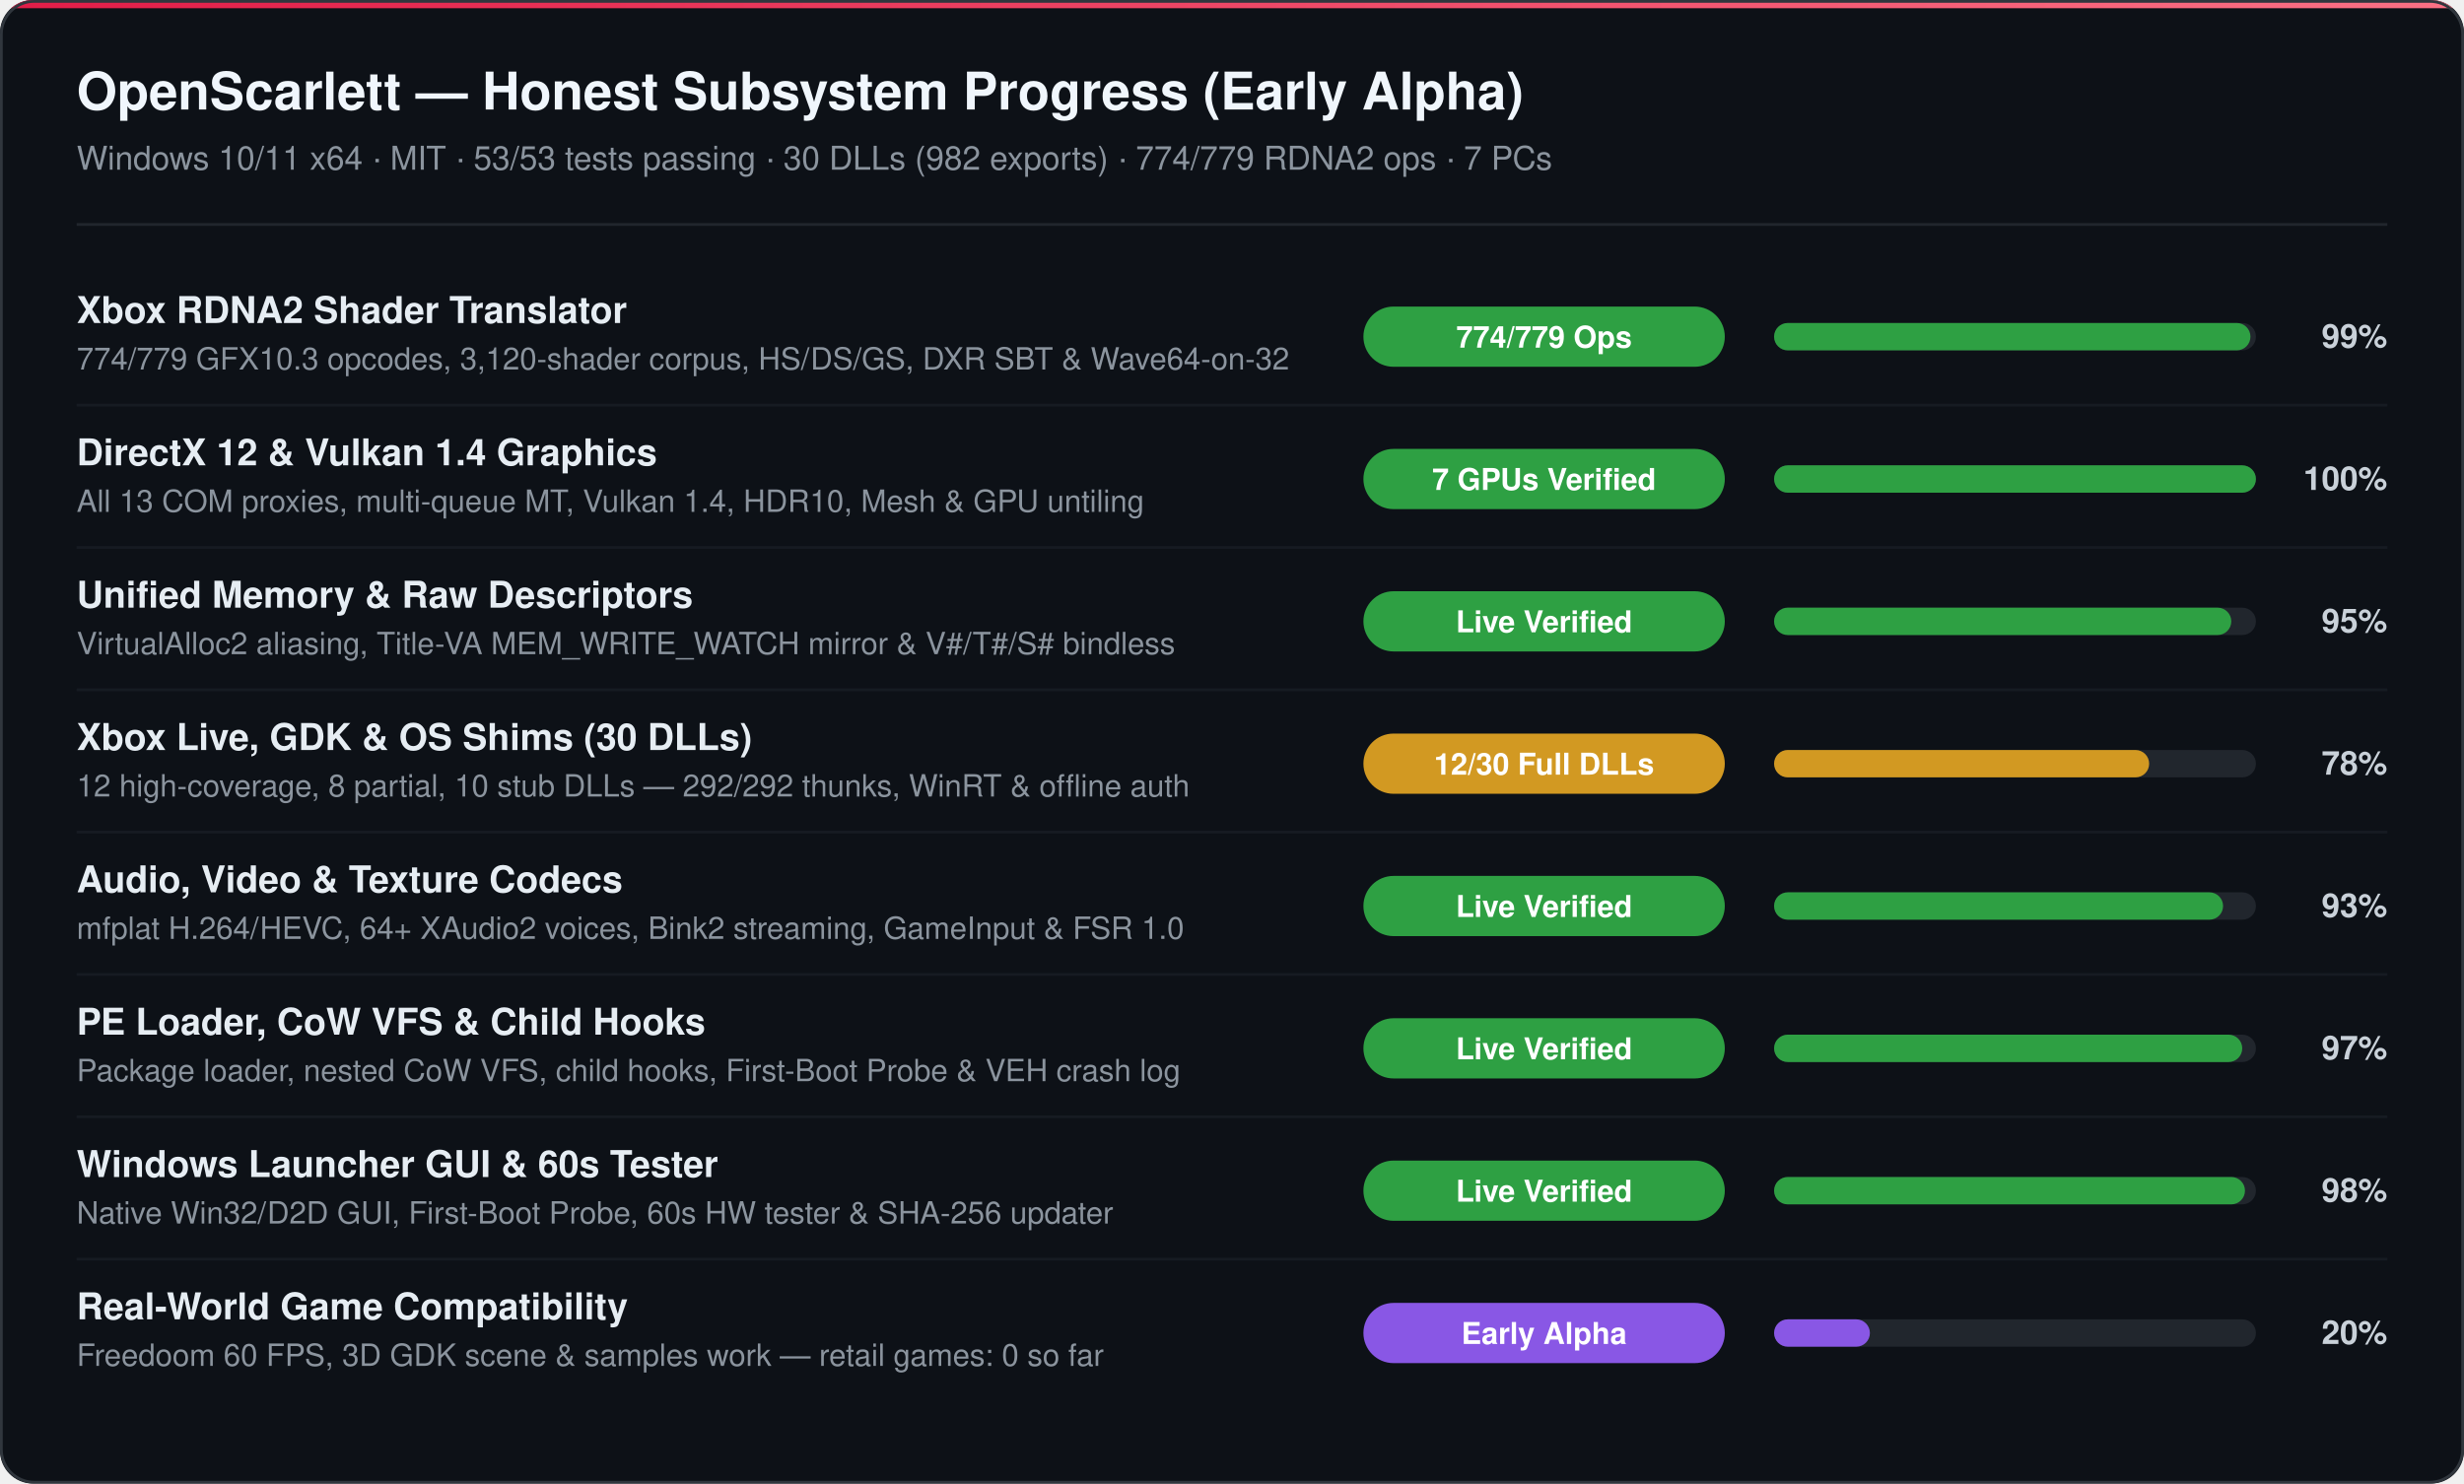
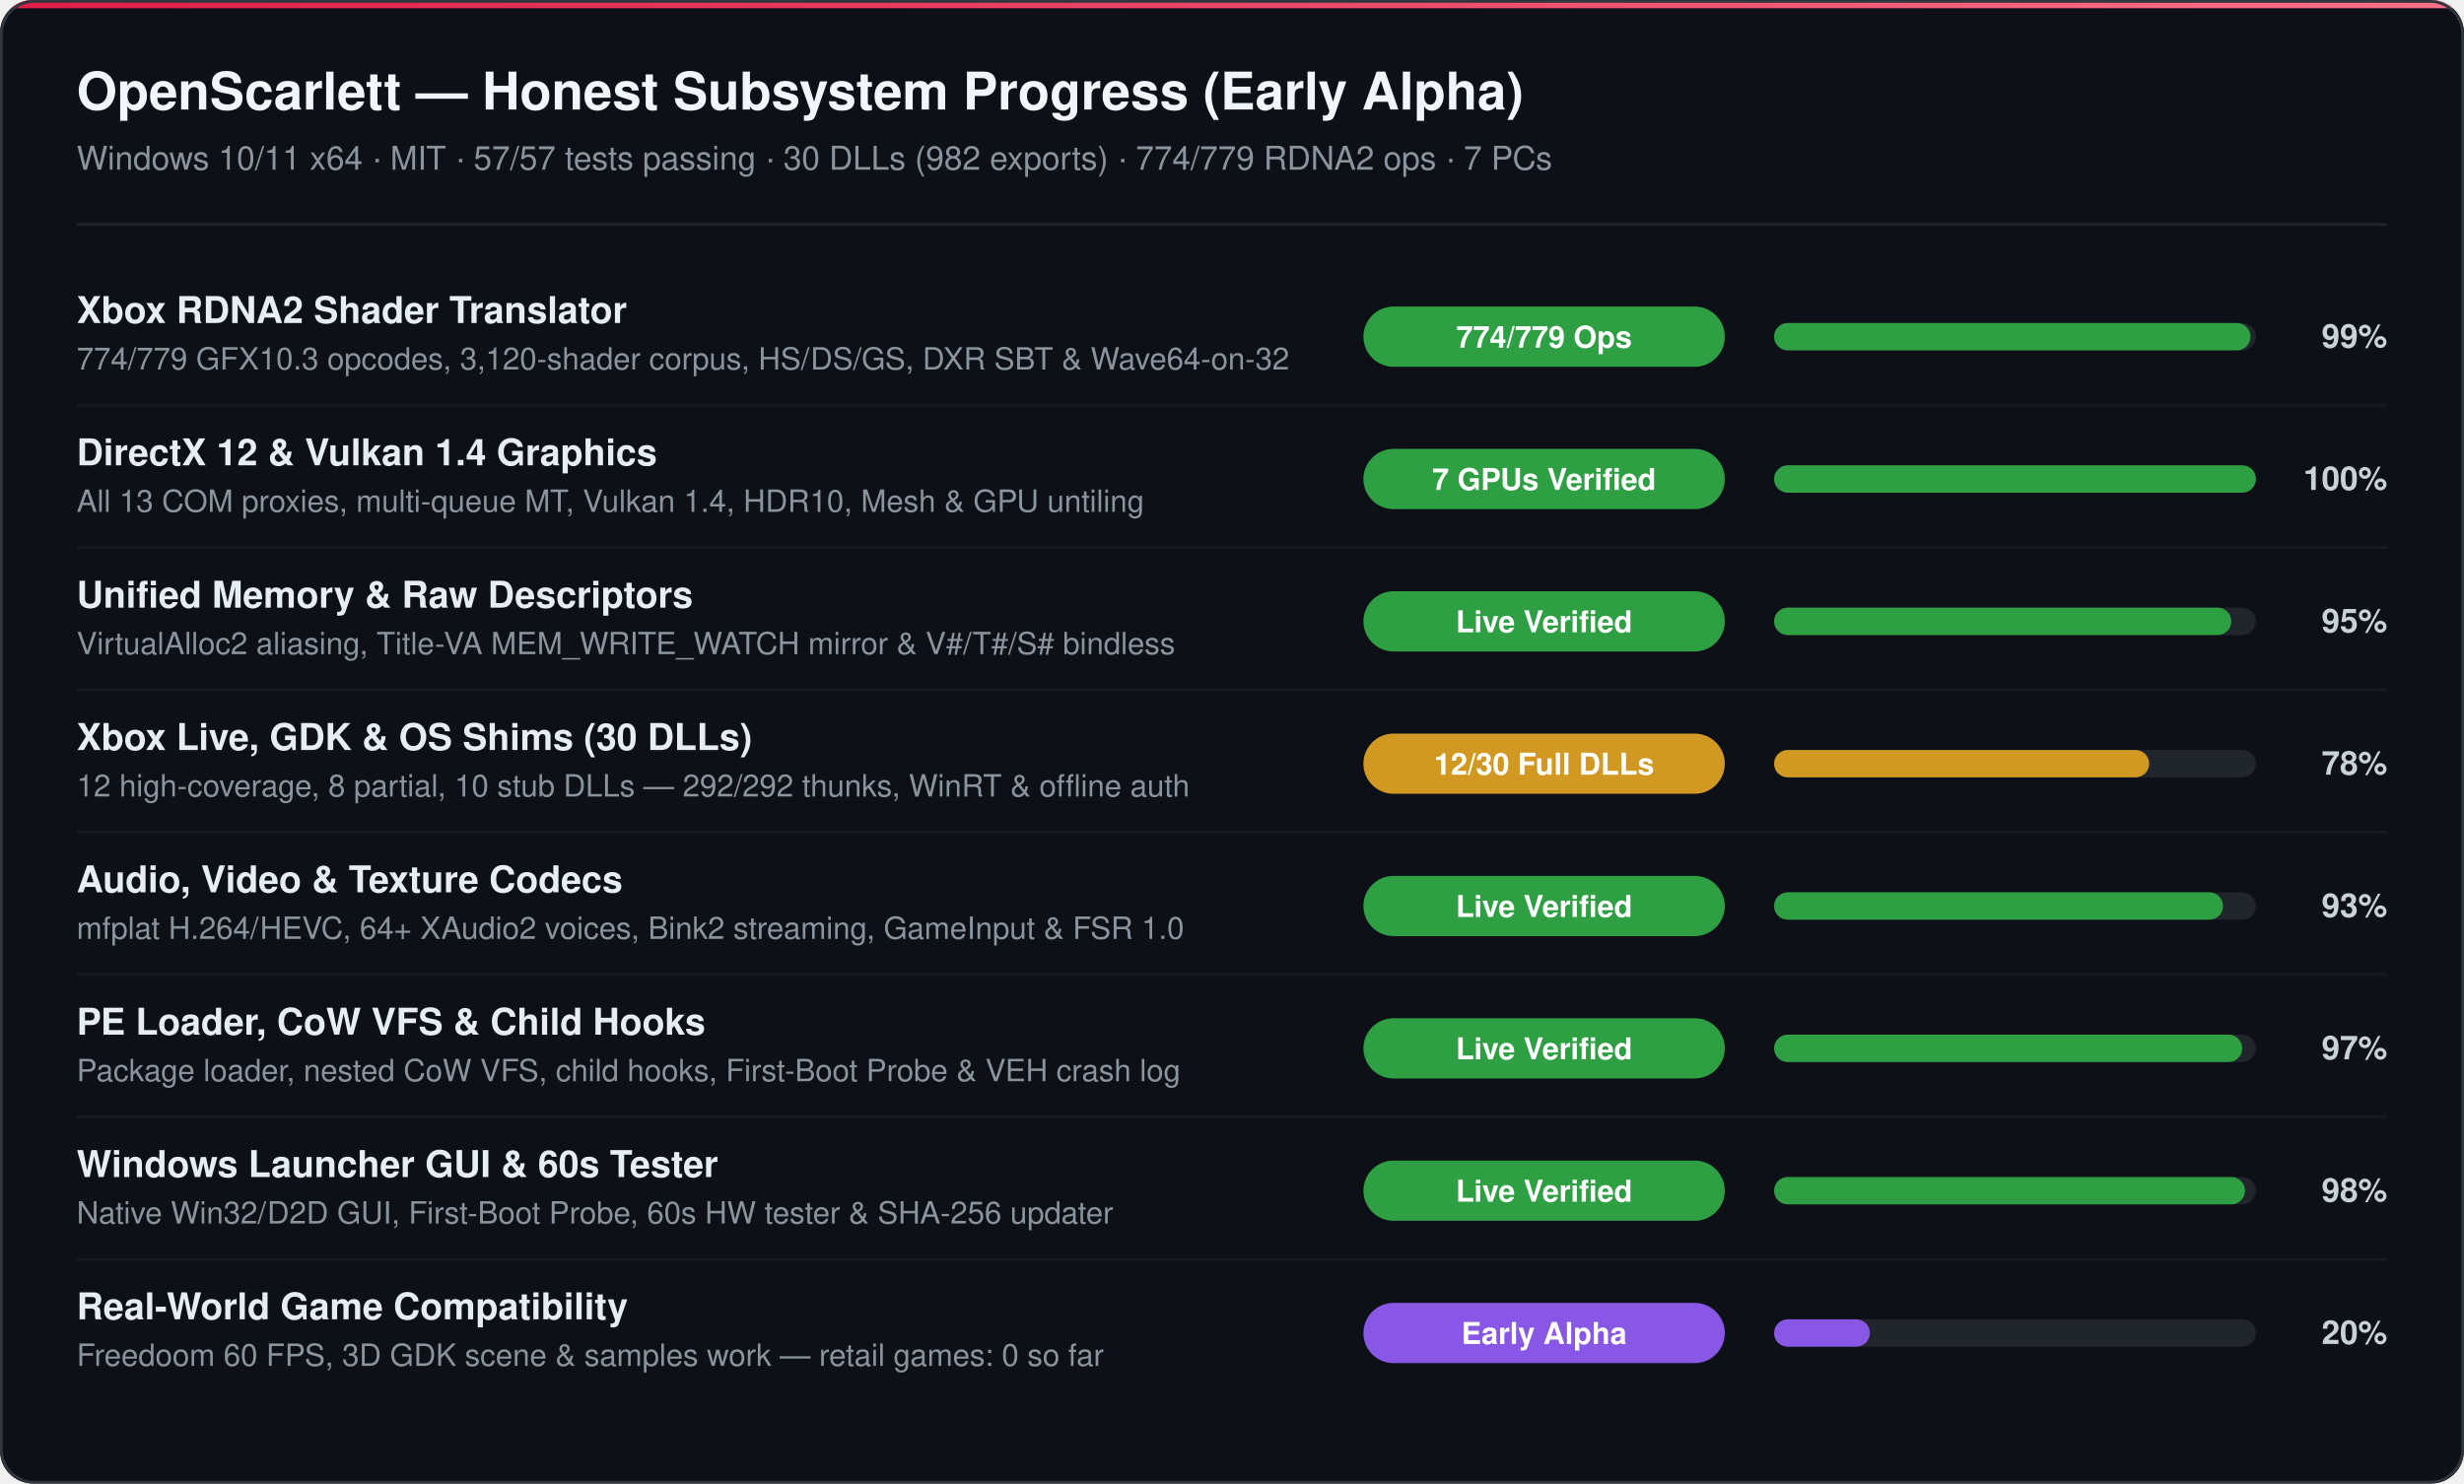
- <svg xmlns="http://www.w3.org/2000/svg" width="900" height="542" viewBox="0 0 900 542" role="img" aria-label="OpenScarlett Honest Subsystem Progress (53/53 tests passing)">
+ <svg xmlns="http://www.w3.org/2000/svg" width="900" height="542" viewBox="0 0 900 542" role="img" aria-label="OpenScarlett Honest Subsystem Progress (57/57 tests passing)">
  <defs>
    <linearGradient id="accentBar" x1="0%" y1="0%" x2="100%" y2="0%">
      <stop offset="0%" stop-color="#e11d48" />
      <stop offset="100%" stop-color="#fb7185" />
    </linearGradient>
    <clipPath id="cardClip">
      <rect width="900" height="542" rx="12" />
    </clipPath>
  </defs>
  <style>
    text { font-family: -apple-system, 'Segoe UI', Helvetica, Arial, sans-serif; }
    .h1 { font-size: 19px; font-weight: 700; fill: #f0f6fc; }
    .sub { font-size: 12px; fill: #8b949e; }
    .name { font-size: 13.5px; fill: #e6edf3; font-weight: 600; }
    .desc { font-size: 11.2px; fill: #8b949e; }
    .pill { font-size: 11px; fill: #ffffff; font-weight: 600; }
    .pct { font-size: 12px; fill: #c9d1d9; font-weight: 600; }
  </style>
  <g clip-path="url(#cardClip)">
    <rect width="900" height="542" fill="#0d1117" />
    <rect x="0" y="0" width="900" height="3" fill="url(#accentBar)" />
    <text class="h1" x="28" y="40">OpenScarlett — Honest Subsystem Progress (Early Alpha)</text>
-     <text class="sub" x="28" y="62">Windows 10/11 x64 · MIT · 53/53 tests passing · 30 DLLs (982 exports) · 774/779 RDNA2 ops · 7 PCs</text>
+     <text class="sub" x="28" y="62">Windows 10/11 x64 · MIT · 57/57 tests passing · 30 DLLs (982 exports) · 774/779 RDNA2 ops · 7 PCs</text>
    <line x1="28" y1="82" x2="872" y2="82" stroke="#21262d" stroke-width="1" />
    <text class="name" x="28" y="118">Xbox RDNA2 Shader Translator</text>
    <text class="desc" x="28" y="135">774/779 GFX10.3 opcodes, 3,120-shader corpus, HS/DS/GS, DXR SBT &amp; Wave64-on-32</text>
    <rect x="498" y="112" width="132" height="22" rx="11" fill="#2ea043" />
    <text class="pill" x="564" y="127" text-anchor="middle">774/779 Ops</text>
    <rect x="648" y="118" width="176" height="10" rx="5" fill="#21262d" />
    <rect x="648" y="118" width="174" height="10" rx="5" fill="#2ea043" />
    <text class="pct" x="872" y="127" text-anchor="end">99%</text>
    <line x1="28" y1="148" x2="872" y2="148" stroke="#161b22" stroke-width="1" />
    <text class="name" x="28" y="170">DirectX 12 &amp; Vulkan 1.4 Graphics</text>
    <text class="desc" x="28" y="187">All 13 COM proxies, multi-queue MT, Vulkan 1.4, HDR10, Mesh &amp; GPU untiling</text>
    <rect x="498" y="164" width="132" height="22" rx="11" fill="#2ea043" />
    <text class="pill" x="564" y="179" text-anchor="middle">7 GPUs Verified</text>
    <rect x="648" y="170" width="176" height="10" rx="5" fill="#21262d" />
    <rect x="648" y="170" width="176" height="10" rx="5" fill="#2ea043" />
    <text class="pct" x="872" y="179" text-anchor="end">100%</text>
    <line x1="28" y1="200" x2="872" y2="200" stroke="#161b22" stroke-width="1" />
    <text class="name" x="28" y="222">Unified Memory &amp; Raw Descriptors</text>
    <text class="desc" x="28" y="239">VirtualAlloc2 aliasing, Title-VA MEM_WRITE_WATCH mirror &amp; V#/T#/S# bindless</text>
    <rect x="498" y="216" width="132" height="22" rx="11" fill="#2ea043" />
    <text class="pill" x="564" y="231" text-anchor="middle">Live Verified</text>
    <rect x="648" y="222" width="176" height="10" rx="5" fill="#21262d" />
    <rect x="648" y="222" width="167" height="10" rx="5" fill="#2ea043" />
    <text class="pct" x="872" y="231" text-anchor="end">95%</text>
    <line x1="28" y1="252" x2="872" y2="252" stroke="#161b22" stroke-width="1" />
    <text class="name" x="28" y="274">Xbox Live, GDK &amp; OS Shims (30 DLLs)</text>
    <text class="desc" x="28" y="291">12 high-coverage, 8 partial, 10 stub DLLs — 292/292 thunks, WinRT &amp; offline auth</text>
    <rect x="498" y="268" width="132" height="22" rx="11" fill="#d29922" />
    <text class="pill" x="564" y="283" text-anchor="middle">12/30 Full DLLs</text>
    <rect x="648" y="274" width="176" height="10" rx="5" fill="#21262d" />
    <rect x="648" y="274" width="137" height="10" rx="5" fill="#d29922" />
    <text class="pct" x="872" y="283" text-anchor="end">78%</text>
    <line x1="28" y1="304" x2="872" y2="304" stroke="#161b22" stroke-width="1" />
    <text class="name" x="28" y="326">Audio, Video &amp; Texture Codecs</text>
    <text class="desc" x="28" y="343">mfplat H.264/HEVC, 64+ XAudio2 voices, Bink2 streaming, GameInput &amp; FSR 1.0</text>
    <rect x="498" y="320" width="132" height="22" rx="11" fill="#2ea043" />
    <text class="pill" x="564" y="335" text-anchor="middle">Live Verified</text>
    <rect x="648" y="326" width="176" height="10" rx="5" fill="#21262d" />
    <rect x="648" y="326" width="164" height="10" rx="5" fill="#2ea043" />
    <text class="pct" x="872" y="335" text-anchor="end">93%</text>
    <line x1="28" y1="356" x2="872" y2="356" stroke="#161b22" stroke-width="1" />
    <text class="name" x="28" y="378">PE Loader, CoW VFS &amp; Child Hooks</text>
    <text class="desc" x="28" y="395">Package loader, nested CoW VFS, child hooks, First-Boot Probe &amp; VEH crash log</text>
    <rect x="498" y="372" width="132" height="22" rx="11" fill="#2ea043" />
    <text class="pill" x="564" y="387" text-anchor="middle">Live Verified</text>
    <rect x="648" y="378" width="176" height="10" rx="5" fill="#21262d" />
    <rect x="648" y="378" width="171" height="10" rx="5" fill="#2ea043" />
    <text class="pct" x="872" y="387" text-anchor="end">97%</text>
    <line x1="28" y1="408" x2="872" y2="408" stroke="#161b22" stroke-width="1" />
    <text class="name" x="28" y="430">Windows Launcher GUI &amp; 60s Tester</text>
    <text class="desc" x="28" y="447">Native Win32/D2D GUI, First-Boot Probe, 60s HW tester &amp; SHA-256 updater</text>
    <rect x="498" y="424" width="132" height="22" rx="11" fill="#2ea043" />
    <text class="pill" x="564" y="439" text-anchor="middle">Live Verified</text>
    <rect x="648" y="430" width="176" height="10" rx="5" fill="#21262d" />
    <rect x="648" y="430" width="172" height="10" rx="5" fill="#2ea043" />
    <text class="pct" x="872" y="439" text-anchor="end">98%</text>
    <line x1="28" y1="460" x2="872" y2="460" stroke="#161b22" stroke-width="1" />
    <text class="name" x="28" y="482">Real-World Game Compatibility</text>
    <text class="desc" x="28" y="499">Freedoom 60 FPS, 3D GDK scene &amp; samples work — retail games: 0 so far</text>
    <rect x="498" y="476" width="132" height="22" rx="11" fill="#8957e5" />
    <text class="pill" x="564" y="491" text-anchor="middle">Early Alpha</text>
    <rect x="648" y="482" width="176" height="10" rx="5" fill="#21262d" />
    <rect x="648" y="482" width="35" height="10" rx="5" fill="#8957e5" />
    <text class="pct" x="872" y="491" text-anchor="end">20%</text>
  </g>
  <rect x="0.5" y="0.5" width="899" height="541" rx="12" fill="none" stroke="#30363d" stroke-width="1" />
</svg>
